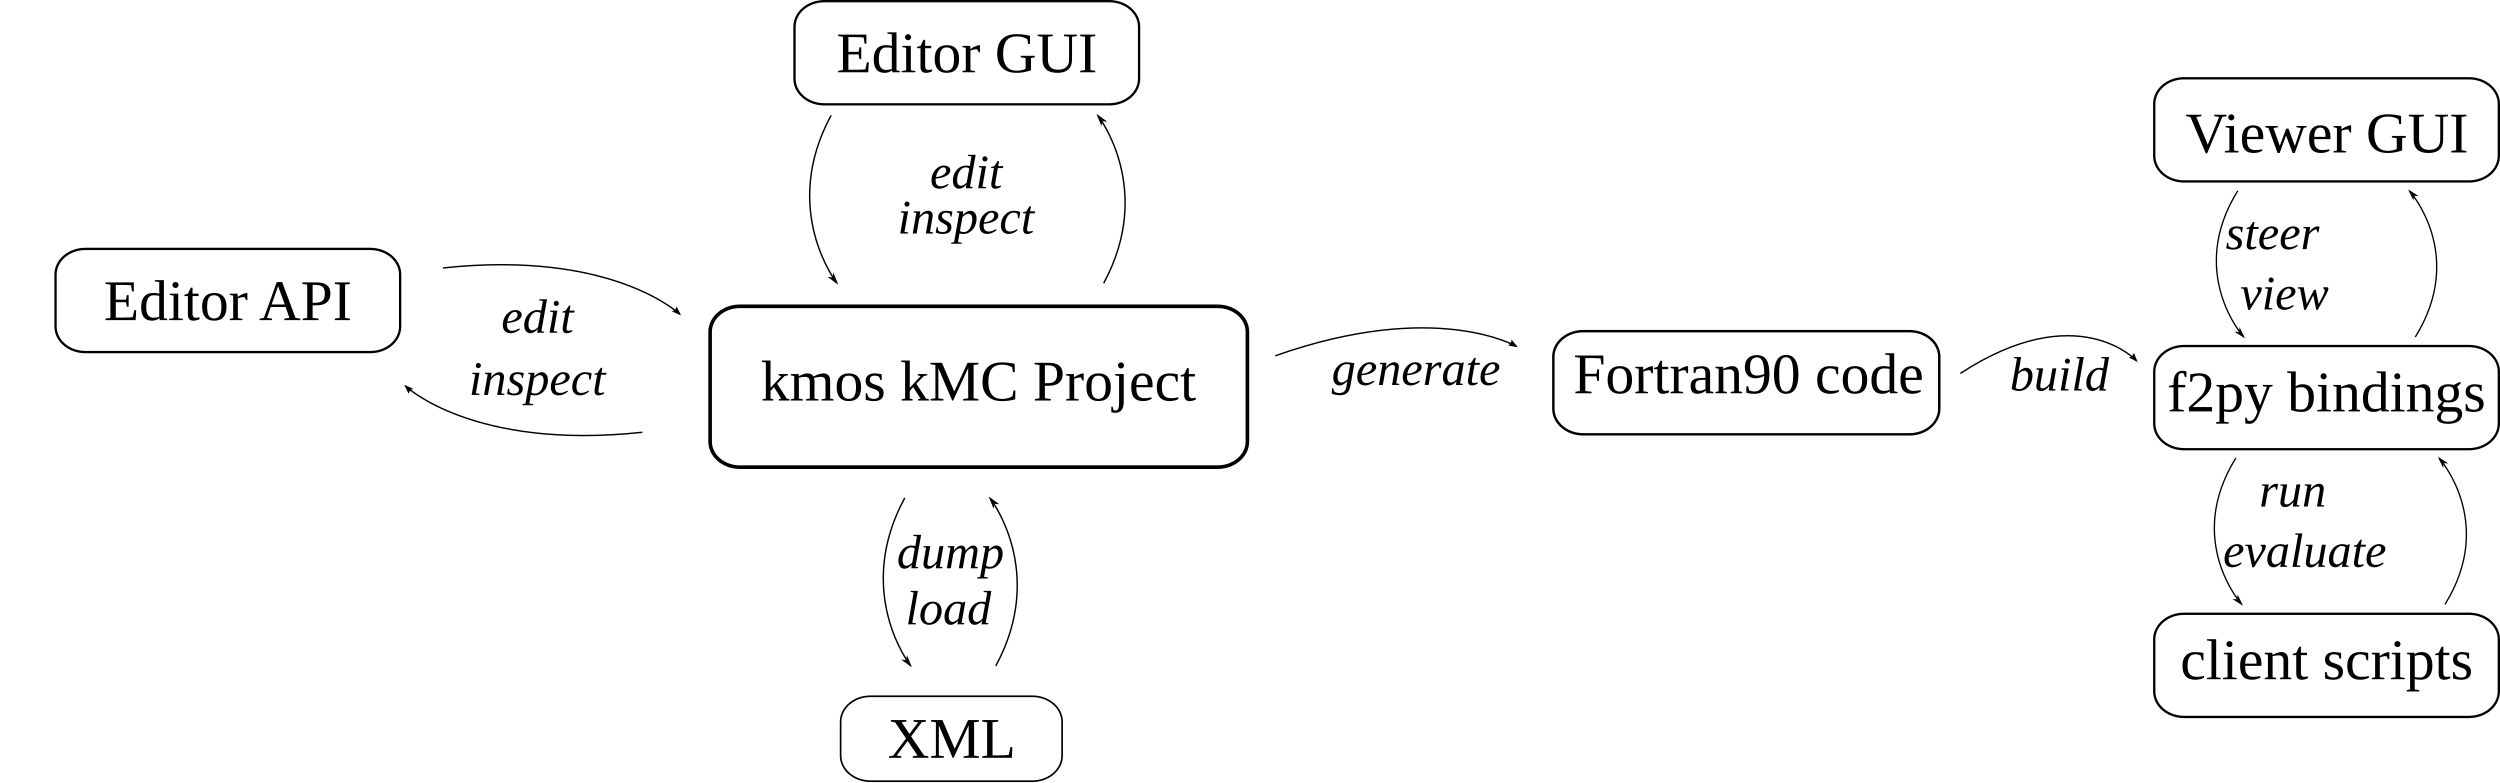
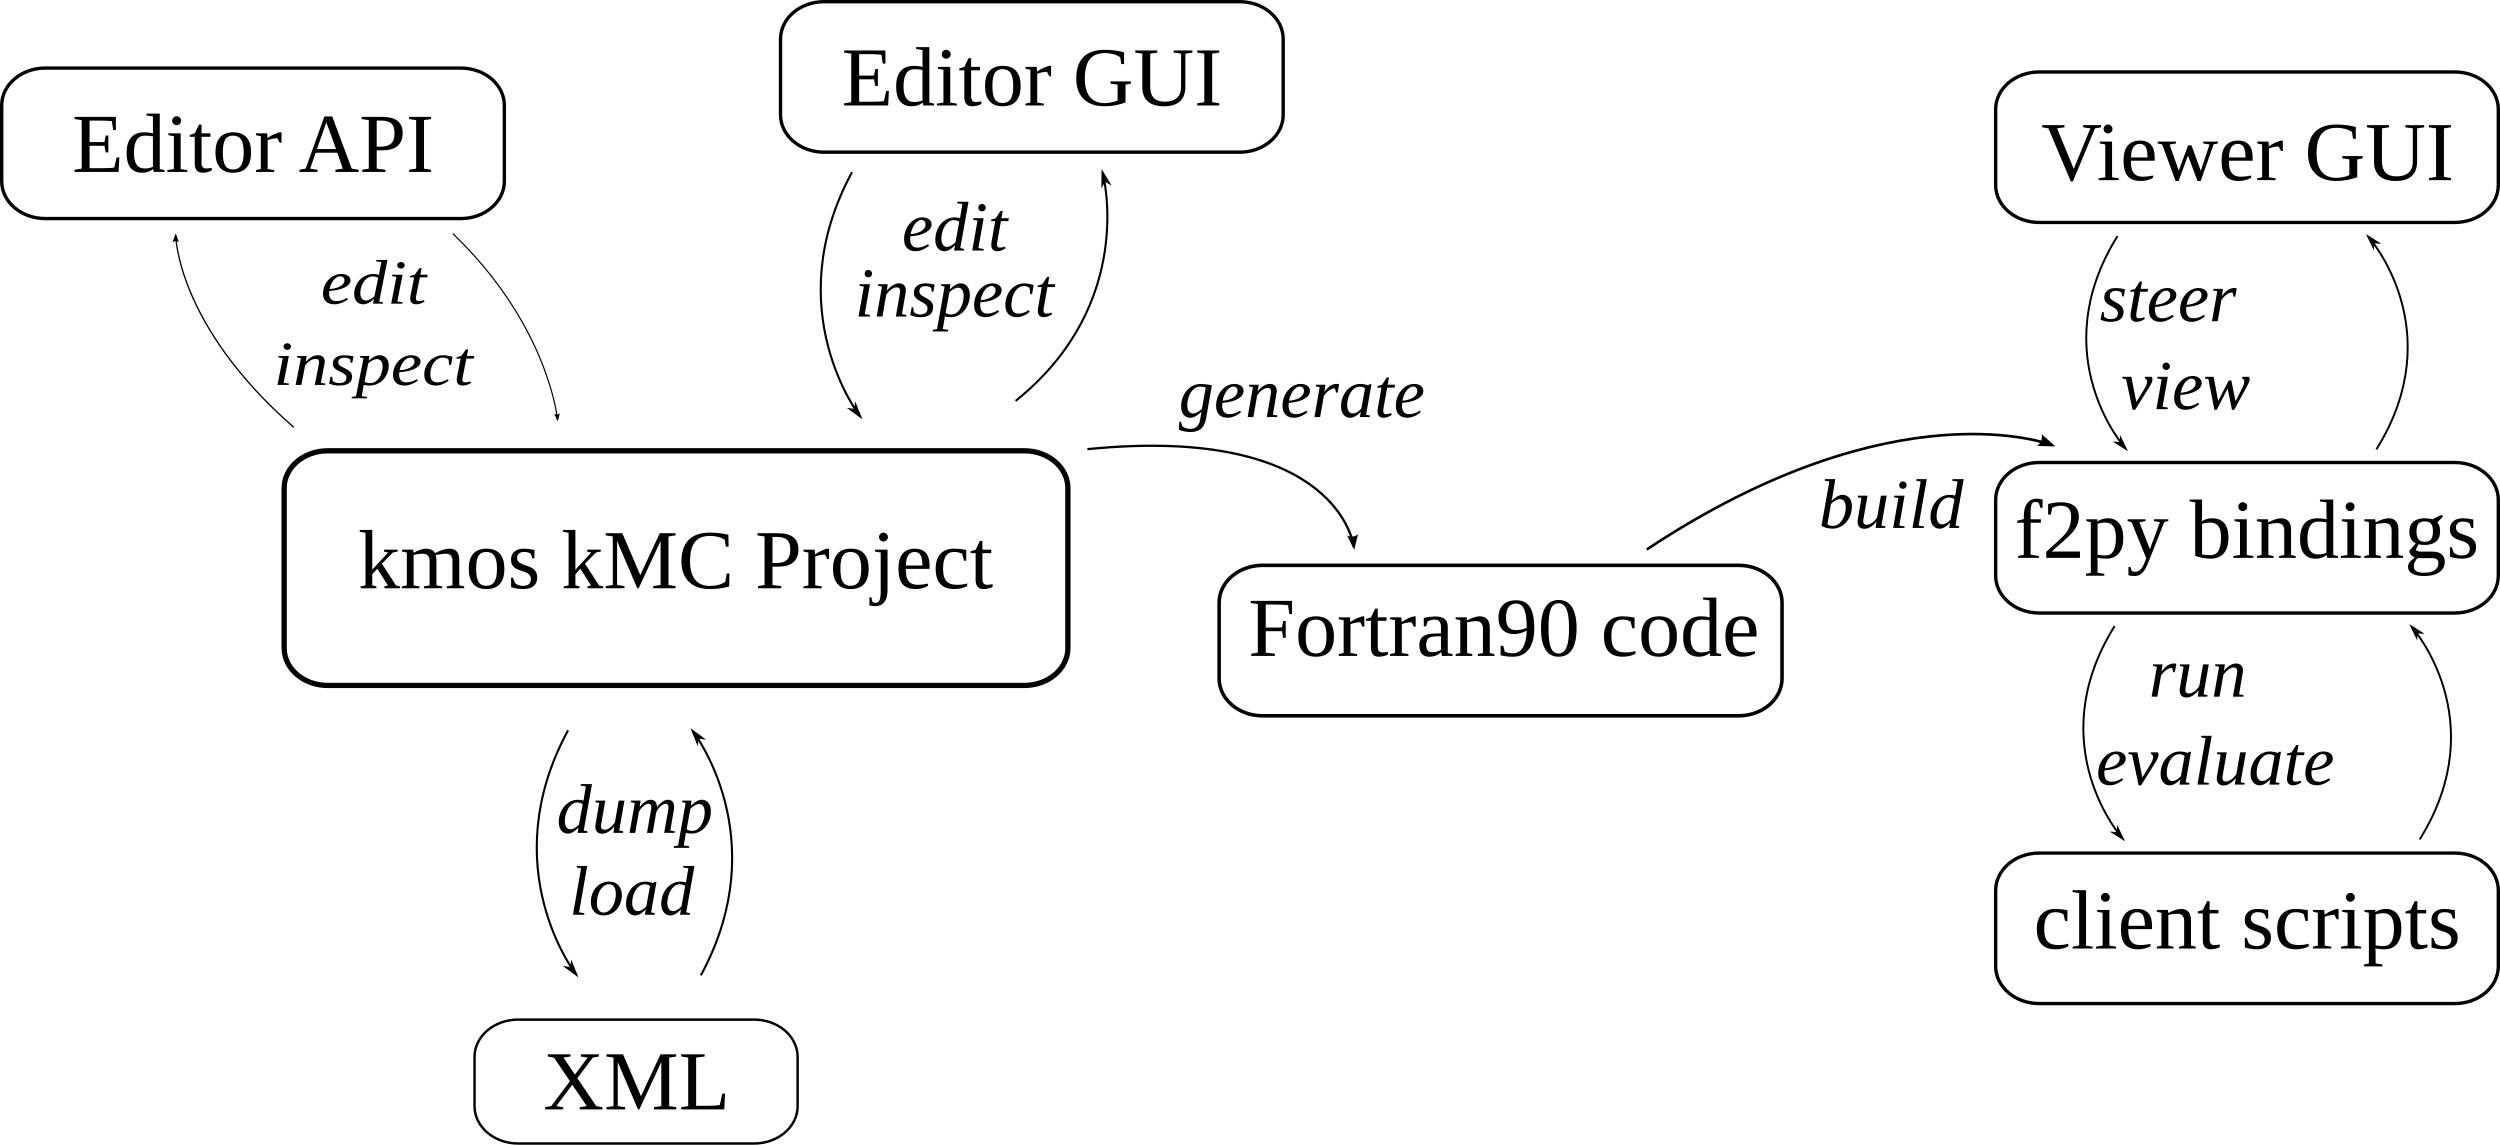
- <svg xmlns="http://www.w3.org/2000/svg" width="1735.717" height="542.957" id="svg2" version="1.1">
+ <svg xmlns="http://www.w3.org/2000/svg" width="1189.951" height="544.867" id="svg2" version="1.1">
  <defs id="defs4">
    <marker orient="auto" refY="0" refX="0" id="Arrow2Mend" style="overflow:visible">
      <path id="path3905" style="font-size:12px;fill-rule:evenodd;stroke-width:0.625;stroke-linejoin:round" d="M 8.719,4.034 -2.207,0.016 8.719,-4.002 c -1.745,2.372 -1.735,5.617 -6e-7,8.035 z" transform="scale(-0.6,-0.6)" />
    </marker>
    <marker orient="auto" refY="0" refX="0" id="Arrow1Mend" style="overflow:visible">
      <path id="path3887" d="M 0,0 5,-5 -12.5,0 5,5 0,0 z" style="fill-rule:evenodd;stroke:#000000;stroke-width:1pt;marker-start:none" transform="matrix(-0.4,0,0,-0.4,-4,0)" />
    </marker>
  </defs>
-   <g id="layer1" transform="translate(163.5164,-63.37583)">
+   <g id="layer1" transform="translate(-194.2494,-61.4653)">
    <g id="g4638">
      <text id="text2985" y="341.46" x="364.724" style="font-size:40px;font-style:normal;font-weight:normal;line-height:125%;letter-spacing:0px;word-spacing:0px;fill:#000000;fill-opacity:1;stroke:none;font-family:Times New Roman;-inkscape-font-specification:Times New Roman" xml:space="preserve">
        <tspan y="341.46" x="364.724" id="tspan2987">kmos kMC Project</tspan>
      </text>
      <rect ry="17.778" rx="20.724" y="276.036" x="329.502" height="111.689" width="373.04" id="rect3019" style="fill:none;stroke:#000000;stroke-width:2.51;stroke-miterlimit:4;stroke-opacity:1;stroke-dasharray:none" />
    </g>
    <text xml:space="preserve" style="font-size:40px;font-style:normal;font-weight:normal;line-height:125%;letter-spacing:0px;word-spacing:0px;fill:#000000;fill-opacity:1;stroke:none;font-family:Times New Roman;-inkscape-font-specification:Times New Roman" x="452.853" y="589.505" id="text2997">
      <tspan id="tspan2999" x="452.853" y="589.505">XML</tspan>
    </text>
    <rect ry="17.778" rx="20.724" y="546.779" x="420.119" height="58.968" width="153.787" id="rect3789" style="fill:none;stroke:#000000;stroke-width:1.171;stroke-miterlimit:4;stroke-opacity:1;stroke-dasharray:none" />
-     <text xml:space="preserve" style="font-size:40px;font-style:normal;font-weight:normal;line-height:125%;letter-spacing:0px;word-spacing:0px;fill:#000000;fill-opacity:1;stroke:none;font-family:Times New Roman;-inkscape-font-specification:Times New Roman" x="417.225" y="113.572" id="text2989">
-       <tspan id="tspan2991" x="417.225" y="113.572">Editor GUI</tspan>
-     </text>
-     <rect ry="17.778" rx="20.724" y="64.181" x="388.085" height="71.633" width="239.255" id="rect3791" style="fill:none;stroke:#000000;stroke-width:1.61;stroke-miterlimit:4;stroke-opacity:1;stroke-dasharray:none" />
-     <g id="g4555" transform="translate(-71.12041,-18.77933)">
+     <g id="g2881" transform="translate(177.6793,-1.91053)">
+       <text id="text2989" y="113.572" x="417.225" style="font-size:40px;font-style:normal;font-weight:normal;line-height:125%;letter-spacing:0px;word-spacing:0px;fill:#000000;fill-opacity:1;stroke:none;font-family:Times New Roman;-inkscape-font-specification:Times New Roman" xml:space="preserve">
+         <tspan y="113.572" x="417.225" id="tspan2991">Editor GUI</tspan>
+       </text>
+       <rect style="fill:none;stroke:#000000;stroke-width:1.61;stroke-miterlimit:4;stroke-opacity:1;stroke-dasharray:none" id="rect3791" width="239.255" height="71.633" x="388.085" y="64.181" rx="20.724" ry="17.778" />
+     </g>
+     <g id="g4555" transform="translate(248.8934,-161.1138)">
      <text id="text2993" y="304.405" x="-20.286" style="font-size:40px;font-style:normal;font-weight:normal;line-height:125%;letter-spacing:0px;word-spacing:0px;fill:#000000;fill-opacity:1;stroke:none;font-family:Times New Roman;-inkscape-font-specification:Times New Roman" xml:space="preserve">
        <tspan y="304.405" x="-20.286" id="tspan2995">Editor API</tspan>
      </text>
      <rect ry="17.778" rx="20.724" y="254.975" x="-53.839" height="71.633" width="239.255" id="rect3793" style="fill:none;stroke:#000000;stroke-width:1.61;stroke-miterlimit:4;stroke-opacity:1;stroke-dasharray:none" />
    </g>
-     <text xml:space="preserve" style="font-size:40px;font-style:normal;font-weight:normal;line-height:125%;letter-spacing:0px;word-spacing:0px;fill:#000000;fill-opacity:1;stroke:none;font-family:Times New Roman;-inkscape-font-specification:Times New Roman" x="928.857" y="336.405" id="text3001">
-       <tspan id="tspan3003" x="928.857" y="336.405">Fortran90 code</tspan>
+     <g id="g2917" transform="translate(-140.424,37.25534)">
+       <text id="text3001" y="336.405" x="928.857" style="font-size:40px;font-style:normal;font-weight:normal;line-height:125%;letter-spacing:0px;word-spacing:0px;fill:#000000;fill-opacity:1;stroke:none;font-family:Times New Roman;-inkscape-font-specification:Times New Roman" xml:space="preserve">
+         <tspan y="336.405" x="928.857" id="tspan3003">Fortran90 code</tspan>
+       </text>
+       <rect style="fill:none;stroke:#000000;stroke-width:1.704;stroke-miterlimit:4;stroke-opacity:1;stroke-dasharray:none" id="rect3795" width="267.935" height="71.633" x="914.955" y="293.293" rx="20.724" ry="17.778" />
+     </g>
+     <text xml:space="preserve" style="font-size:40px;font-style:normal;font-weight:normal;line-height:125%;letter-spacing:0px;word-spacing:0px;fill:#000000;fill-opacity:1;stroke:none;font-family:Times New Roman;-inkscape-font-specification:Times New Roman" x="1165.858" y="147.219" id="text3009">
+       <tspan id="tspan3011" x="1165.858" y="147.219">Viewer GUI</tspan>
    </text>
-     <rect ry="17.778" rx="20.724" y="293.293" x="914.955" height="71.633" width="267.935" id="rect3795" style="fill:none;stroke:#000000;stroke-width:1.704;stroke-miterlimit:4;stroke-opacity:1;stroke-dasharray:none" />
-     <text xml:space="preserve" style="font-size:40px;font-style:normal;font-weight:normal;line-height:125%;letter-spacing:0px;word-spacing:0px;fill:#000000;fill-opacity:1;stroke:none;font-family:Times New Roman;-inkscape-font-specification:Times New Roman" x="1353.858" y="169.219" id="text3009">
-       <tspan id="tspan3011" x="1353.858" y="169.219">Viewer GUI</tspan>
+     <rect style="fill:none;stroke:#000000;stroke-width:1.61;stroke-miterlimit:4;stroke-opacity:1;stroke-dasharray:none" id="rect3797" width="239.255" height="71.633" x="1144.14" y="95.72" rx="20.724" ry="17.778" />
+     <text xml:space="preserve" style="font-size:40px;font-style:normal;font-weight:normal;line-height:125%;letter-spacing:0px;word-spacing:0px;fill:#000000;fill-opacity:1;stroke:none;font-family:Times New Roman;-inkscape-font-specification:Times New Roman" x="1153.143" y="327.001" id="text3005">
+       <tspan id="tspan3007" x="1153.143" y="327.001">f2py bindings</tspan>
    </text>
-     <rect style="fill:none;stroke:#000000;stroke-width:1.61;stroke-miterlimit:4;stroke-opacity:1;stroke-dasharray:none" id="rect3797" width="239.255" height="71.633" x="1332.14" y="117.72" rx="20.724" ry="17.778" />
-     <text xml:space="preserve" style="font-size:40px;font-style:normal;font-weight:normal;line-height:125%;letter-spacing:0px;word-spacing:0px;fill:#000000;fill-opacity:1;stroke:none;font-family:Times New Roman;-inkscape-font-specification:Times New Roman" x="1341.143" y="349.001" id="text3005">
-       <tspan id="tspan3007" x="1341.143" y="349.001">f2py bindings</tspan>
+     <rect ry="17.778" rx="20.724" y="281.614" x="1144.14" height="71.633" width="239.255" id="rect3799" style="fill:none;stroke:#000000;stroke-width:1.61;stroke-miterlimit:4;stroke-opacity:1;stroke-dasharray:none" />
+     <text xml:space="preserve" style="font-size:40px;font-style:normal;font-weight:normal;line-height:125%;letter-spacing:0px;word-spacing:0px;fill:#000000;fill-opacity:1;stroke:none;font-family:Times New Roman;-inkscape-font-specification:Times New Roman" x="1162.215" y="512.934" id="text3013">
+       <tspan id="tspan3015" x="1162.215" y="512.934">client scripts</tspan>
    </text>
-     <rect ry="17.778" rx="20.724" y="303.614" x="1332.14" height="71.633" width="239.255" id="rect3799" style="fill:none;stroke:#000000;stroke-width:1.61;stroke-miterlimit:4;stroke-opacity:1;stroke-dasharray:none" />
-     <text xml:space="preserve" style="font-size:40px;font-style:normal;font-weight:normal;line-height:125%;letter-spacing:0px;word-spacing:0px;fill:#000000;fill-opacity:1;stroke:none;font-family:Times New Roman;-inkscape-font-specification:Times New Roman" x="1350.215" y="534.934" id="text3013">
-       <tspan id="tspan3015" x="1350.215" y="534.934">client scripts</tspan>
-     </text>
-     <rect style="fill:none;stroke:#000000;stroke-width:1.61;stroke-miterlimit:4;stroke-opacity:1;stroke-dasharray:none" id="rect3801" width="239.255" height="71.633" x="1332.14" y="489.508" rx="20.724" ry="17.778" />
-     <path style="fill:none;stroke:#000000;stroke-width:1px;stroke-linecap:butt;stroke-linejoin:miter;stroke-opacity:1;marker-end:url(#Arrow1Mend)" d="m 413.522,143.437 c -35.57,65.523 3.744,116.069 3.744,116.069" id="path3873" />
-     <path id="path4319" d="m 602.737,260.046 c 35.57,-65.523 -3.744,-116.069 -3.744,-116.069" style="fill:none;stroke:#000000;stroke-width:1px;stroke-linecap:butt;stroke-linejoin:miter;stroke-opacity:1;marker-end:url(#Arrow1Mend)" />
-     <text xml:space="preserve" style="font-size:33.489px;font-style:italic;font-weight:normal;line-height:125%;letter-spacing:0px;word-spacing:0px;fill:#000000;fill-opacity:1;stroke:none;font-family:Times New Roman;-inkscape-font-specification:'Times New Roman, Italic'" x="459.67" y="225.492" id="text4321">
-       <tspan id="tspan4323" x="459.67" y="225.492">inspect</tspan>
-     </text>
-     <text xml:space="preserve" style="font-size:33.489px;font-style:italic;font-weight:normal;line-height:125%;letter-spacing:0px;word-spacing:0px;fill:#000000;fill-opacity:1;stroke:none;font-family:Times New Roman;-inkscape-font-specification:'Times New Roman, Italic'" x="482.17" y="194.081" id="text4325">
-       <tspan id="tspan4327" x="482.17" y="194.081">edit</tspan>
-     </text>
-     <g id="g4628" transform="translate(0,-20)">
-       <path transform="translate(26.5346,150.303)" id="path4329" d="m 695.345,180.088 c 111.518,-39.359 167.276,-6.56 167.276,-6.56" style="fill:none;stroke:#000000;stroke-width:1px;stroke-linecap:butt;stroke-linejoin:miter;stroke-opacity:1;marker-end:url(#Arrow2Mend)" />
-       <text id="text4517" y="350.665" x="761.045" style="font-size:33.489px;font-style:italic;font-weight:normal;line-height:125%;letter-spacing:0px;word-spacing:0px;fill:#000000;fill-opacity:1;stroke:none;font-family:Times New Roman;-inkscape-font-specification:'Times New Roman, Italic'" xml:space="preserve">
-         <tspan y="350.665" x="761.045" id="tspan4519">generate</tspan>
+     <rect style="fill:none;stroke:#000000;stroke-width:1.61;stroke-miterlimit:4;stroke-opacity:1;stroke-dasharray:none" id="rect3801" width="239.255" height="71.633" x="1144.14" y="467.508" rx="20.724" ry="17.778" />
+     <path style="fill:none;stroke:#000000;stroke-width:1px;stroke-linecap:butt;stroke-linejoin:miter;stroke-opacity:1;marker-end:url(#Arrow1Mend)" d="m 599.799,143.437 c -35.57,65.523 3.744,116.069 3.744,116.069" id="path3873" />
+     <path id="path4319" d="M 677.667,252.289 C 735.814,205.626 719.113,143.807 719.113,143.807" style="fill:none;stroke:#000000;stroke-width:1px;stroke-linecap:butt;stroke-linejoin:miter;stroke-opacity:1;marker-end:url(#Arrow1Mend)" />
+     <g id="g2886" transform="translate(141.3792,-13.37371)">
+       <text id="text4321" y="225.492" x="459.67" style="font-size:33.489px;font-style:italic;font-weight:normal;line-height:125%;letter-spacing:0px;word-spacing:0px;fill:#000000;fill-opacity:1;stroke:none;font-family:Times New Roman;-inkscape-font-specification:'Times New Roman, Italic'" xml:space="preserve">
+         <tspan y="225.492" x="459.67" id="tspan4323">inspect</tspan>
+       </text>
+       <text id="text4325" y="194.081" x="482.17" style="font-size:33.489px;font-style:italic;font-weight:normal;line-height:125%;letter-spacing:0px;word-spacing:0px;fill:#000000;fill-opacity:1;stroke:none;font-family:Times New Roman;-inkscape-font-specification:'Times New Roman, Italic'" xml:space="preserve">
+         <tspan y="194.081" x="482.17" id="tspan4327">edit</tspan>
      </text>
    </g>
-     <text xml:space="preserve" style="font-size:33.489px;font-style:italic;font-weight:normal;text-align:center;line-height:125%;letter-spacing:0px;word-spacing:0px;text-anchor:middle;fill:#000000;fill-opacity:1;stroke:none;font-family:Times New Roman;-inkscape-font-specification:'Times New Roman, Italic'" x="1457.587" y="415.067" id="text4529">
-       <tspan id="tspan4531" x="1457.587" y="415.067">run</tspan>
-       <tspan x="1457.587" y="456.928" id="tspan4590">evaluate</tspan>
+     <path style="fill:none;stroke:#000000;stroke-width:1.102px;stroke-linecap:butt;stroke-linejoin:miter;stroke-opacity:1;marker-end:url(#Arrow2Mend)" d="m 711.841,275.254 c 120.269,-11.994 126.816,46.483 126.816,46.483" id="path4329" />
+     <text xml:space="preserve" style="font-size:33.489px;font-style:italic;font-weight:normal;line-height:125%;letter-spacing:0px;word-spacing:0px;fill:#000000;fill-opacity:1;stroke:none;font-family:Times New Roman;-inkscape-font-specification:'Times New Roman, Italic'" x="755.313" y="259.975" id="text4517">
+       <tspan id="tspan4519" x="755.313" y="259.975">generate</tspan>
+     </text>
+     <text xml:space="preserve" style="font-size:33.489px;font-style:italic;font-weight:normal;text-align:center;line-height:125%;letter-spacing:0px;word-spacing:0px;text-anchor:middle;fill:#000000;fill-opacity:1;stroke:none;font-family:Times New Roman;-inkscape-font-specification:'Times New Roman, Italic'" x="1269.587" y="393.067" id="text4529">
+       <tspan id="tspan4531" x="1269.587" y="393.067">run</tspan>
+       <tspan x="1269.587" y="434.928" id="tspan4590">evaluate</tspan>
    </text>
    <g id="g4602" transform="translate(-94.37078,20.28531)">
      <text id="text4541" y="437.617" x="553.565" style="font-size:33.489px;font-style:italic;font-weight:normal;line-height:125%;letter-spacing:0px;word-spacing:0px;fill:#000000;fill-opacity:1;stroke:none;font-family:Times New Roman;-inkscape-font-specification:'Times New Roman, Italic'" xml:space="preserve">
        <tspan y="437.617" x="553.565" id="tspan4543">dump</tspan>
      </text>
      <text id="text4545" y="476.572" x="559.55" style="font-size:33.489px;font-style:italic;font-weight:normal;line-height:125%;letter-spacing:0px;word-spacing:0px;fill:#000000;fill-opacity:1;stroke:none;font-family:Times New Roman;-inkscape-font-specification:'Times New Roman, Italic'" xml:space="preserve">
        <tspan y="476.572" x="559.55" id="tspan4547">load</tspan>
      </text>
    </g>
-     <g id="g4633" transform="translate(0,2)">
-       <text id="text4521" y="332.497" x="1231.877" style="font-size:33.489px;font-style:italic;font-weight:normal;line-height:125%;letter-spacing:0px;word-spacing:0px;fill:#000000;fill-opacity:1;stroke:none;font-family:Times New Roman;-inkscape-font-specification:'Times New Roman, Italic'" xml:space="preserve">
-         <tspan y="332.497" x="1231.877" id="tspan4523">build</tspan>
+     <text xml:space="preserve" style="font-size:33.489px;font-style:italic;font-weight:normal;line-height:125%;letter-spacing:0px;word-spacing:0px;fill:#000000;fill-opacity:1;stroke:none;font-family:Times New Roman;-inkscape-font-specification:'Times New Roman, Italic'" x="1059.992" y="312.765" id="text4521">
+       <tspan id="tspan4523" x="1059.992" y="312.765">build</tspan>
+     </text>
+     <path id="path4549" d="m 978.058,323.015 c 118.992,-78.857 192.964,-49.669 192.964,-49.669" style="fill:none;stroke:#000000;stroke-width:1.261px;stroke-linecap:butt;stroke-linejoin:miter;stroke-opacity:1;marker-end:url(#Arrow2Mend)" />
+     <g id="g2898" transform="matrix(1,0,0,0.8961285,40.12114,26.93895)">
+       <text xml:space="preserve" style="font-size:33.489px;font-style:italic;font-weight:normal;line-height:125%;letter-spacing:0px;word-spacing:0px;fill:#000000;fill-opacity:1;stroke:none;font-family:Times New Roman;-inkscape-font-specification:'Times New Roman, Italic'" x="284.348" y="242.99" id="text4533">
+         <tspan id="tspan4535" x="284.348" y="242.99">inspect</tspan>
      </text>
-       <path style="fill:none;stroke:#000000;stroke-width:0.993px;stroke-linecap:butt;stroke-linejoin:miter;stroke-opacity:1;marker-end:url(#Arrow2Mend)" d="m 1197.524,320.623 c 81.47,-53.139 122.205,-8.857 122.205,-8.857" id="path4549" />
+       <text xml:space="preserve" style="font-size:33.489px;font-style:italic;font-weight:normal;line-height:125%;letter-spacing:0px;word-spacing:0px;fill:#000000;fill-opacity:1;stroke:none;font-family:Times New Roman;-inkscape-font-specification:'Times New Roman, Italic'" x="306.848" y="199.832" id="text4537">
+         <tspan id="tspan4539" x="306.848" y="199.832">edit</tspan>
+       </text>
    </g>
-     <g id="g2891" transform="translate(16,-10)">
-       <text xml:space="preserve" style="font-size:33.489px;font-style:italic;font-weight:normal;line-height:125%;letter-spacing:0px;word-spacing:0px;fill:#000000;fill-opacity:1;stroke:none;font-family:Times New Roman;-inkscape-font-specification:'Times New Roman, Italic'" x="146.074" y="347.561" id="text4533">
-         <tspan id="tspan4535" x="146.074" y="347.561">inspect</tspan>
-       </text>
-       <text xml:space="preserve" style="font-size:33.489px;font-style:italic;font-weight:normal;line-height:125%;letter-spacing:0px;word-spacing:0px;fill:#000000;fill-opacity:1;stroke:none;font-family:Times New Roman;-inkscape-font-specification:'Times New Roman, Italic'" x="168.574" y="304.403" id="text4537">
-         <tspan id="tspan4539" x="168.574" y="304.403">edit</tspan>
-       </text>
-       <path style="fill:none;stroke:#000000;stroke-width:1px;stroke-linecap:butt;stroke-linejoin:miter;stroke-opacity:1;marker-end:url(#Arrow2Mend)" d="m 128.036,259.427 c 117.575,-12.704 164.314,32.021 164.314,32.021" id="path4551" />
-       <path id="path4553" d="M 266.428,373.502 C 148.853,386.206 102.114,341.481 102.114,341.481" style="fill:none;stroke:#000000;stroke-width:1px;stroke-linecap:butt;stroke-linejoin:miter;stroke-opacity:1;marker-end:url(#Arrow2Mend)" />
-     </g>
+     <path id="path4551" d="m 409.791,172.665 c 45.776,43.942 49.839,88.618 49.839,88.618" style="fill:none;stroke:#000000;stroke-width:0.565px;stroke-linecap:butt;stroke-linejoin:miter;stroke-opacity:1;marker-end:url(#Arrow2Mend)" />
+     <path style="fill:none;stroke:#000000;stroke-width:0.636px;stroke-linecap:butt;stroke-linejoin:miter;stroke-opacity:1;marker-end:url(#Arrow2Mend)" d="m 334.127,264.896 c -55.865,-48.723 -56.251,-91.486 -56.251,-91.486" id="path4553" />
    <path id="path4564" d="m 464.635,409.092 c -35.57,65.523 3.744,116.069 3.744,116.069" style="fill:none;stroke:#000000;stroke-width:1px;stroke-linecap:butt;stroke-linejoin:miter;stroke-opacity:1;marker-end:url(#Arrow1Mend)" />
    <path style="fill:none;stroke:#000000;stroke-width:1px;stroke-linecap:butt;stroke-linejoin:miter;stroke-opacity:1;marker-end:url(#Arrow1Mend)" d="m 527.85,525.7 c 35.57,-65.523 -3.744,-116.069 -3.744,-116.069" id="path4566" />
-     <g id="g3070" transform="translate(-23.73646,0)">
+     <g id="g3070" transform="translate(-211.7365,-22)">
      <text id="text4525" y="236.338" x="1475.655" style="font-size:33.489px;font-style:italic;font-weight:normal;text-align:center;line-height:125%;letter-spacing:0px;word-spacing:0px;text-anchor:middle;fill:#000000;fill-opacity:1;stroke:none;font-family:Times New Roman;-inkscape-font-specification:'Times New Roman, Italic'" xml:space="preserve">
        <tspan y="236.338" x="1475.655" id="tspan4527">steer</tspan>
        <tspan id="tspan4588" y="278.199" x="1475.655">view</tspan>
      </text>
      <path style="fill:none;stroke:#000000;stroke-width:0.933px;stroke-linecap:butt;stroke-linejoin:miter;stroke-opacity:1;marker-end:url(#Arrow1Mend)" d="m 1413.897,195.791 c -35.57,57.068 3.744,101.092 3.744,101.092" id="path4574" />
      <path id="path4576" d="m 1537.112,297.353 c 35.57,-57.068 -3.744,-101.092 -3.744,-101.092" style="fill:none;stroke:#000000;stroke-width:0.933px;stroke-linecap:butt;stroke-linejoin:miter;stroke-opacity:1;marker-end:url(#Arrow1Mend)" />
    </g>
-     <path style="fill:none;stroke:#000000;stroke-width:0.933px;stroke-linecap:butt;stroke-linejoin:miter;stroke-opacity:1;marker-end:url(#Arrow1Mend)" d="m 1388.775,381.44 c -35.57,57.068 3.744,101.092 3.744,101.092" id="path4580" />
-     <path id="path4582" d="m 1533.99,483.002 c 35.57,-57.068 -3.744,-101.092 -3.744,-101.092" style="fill:none;stroke:#000000;stroke-width:0.933px;stroke-linecap:butt;stroke-linejoin:miter;stroke-opacity:1;marker-end:url(#Arrow1Mend)" />
+     <path style="fill:none;stroke:#000000;stroke-width:0.933px;stroke-linecap:butt;stroke-linejoin:miter;stroke-opacity:1;marker-end:url(#Arrow1Mend)" d="m 1200.775,359.44 c -35.57,57.068 3.744,101.092 3.744,101.092" id="path4580" />
+     <path id="path4582" d="m 1345.99,461.002 c 35.57,-57.068 -3.744,-101.092 -3.744,-101.092" style="fill:none;stroke:#000000;stroke-width:0.933px;stroke-linecap:butt;stroke-linejoin:miter;stroke-opacity:1;marker-end:url(#Arrow1Mend)" />
  </g>
</svg>
